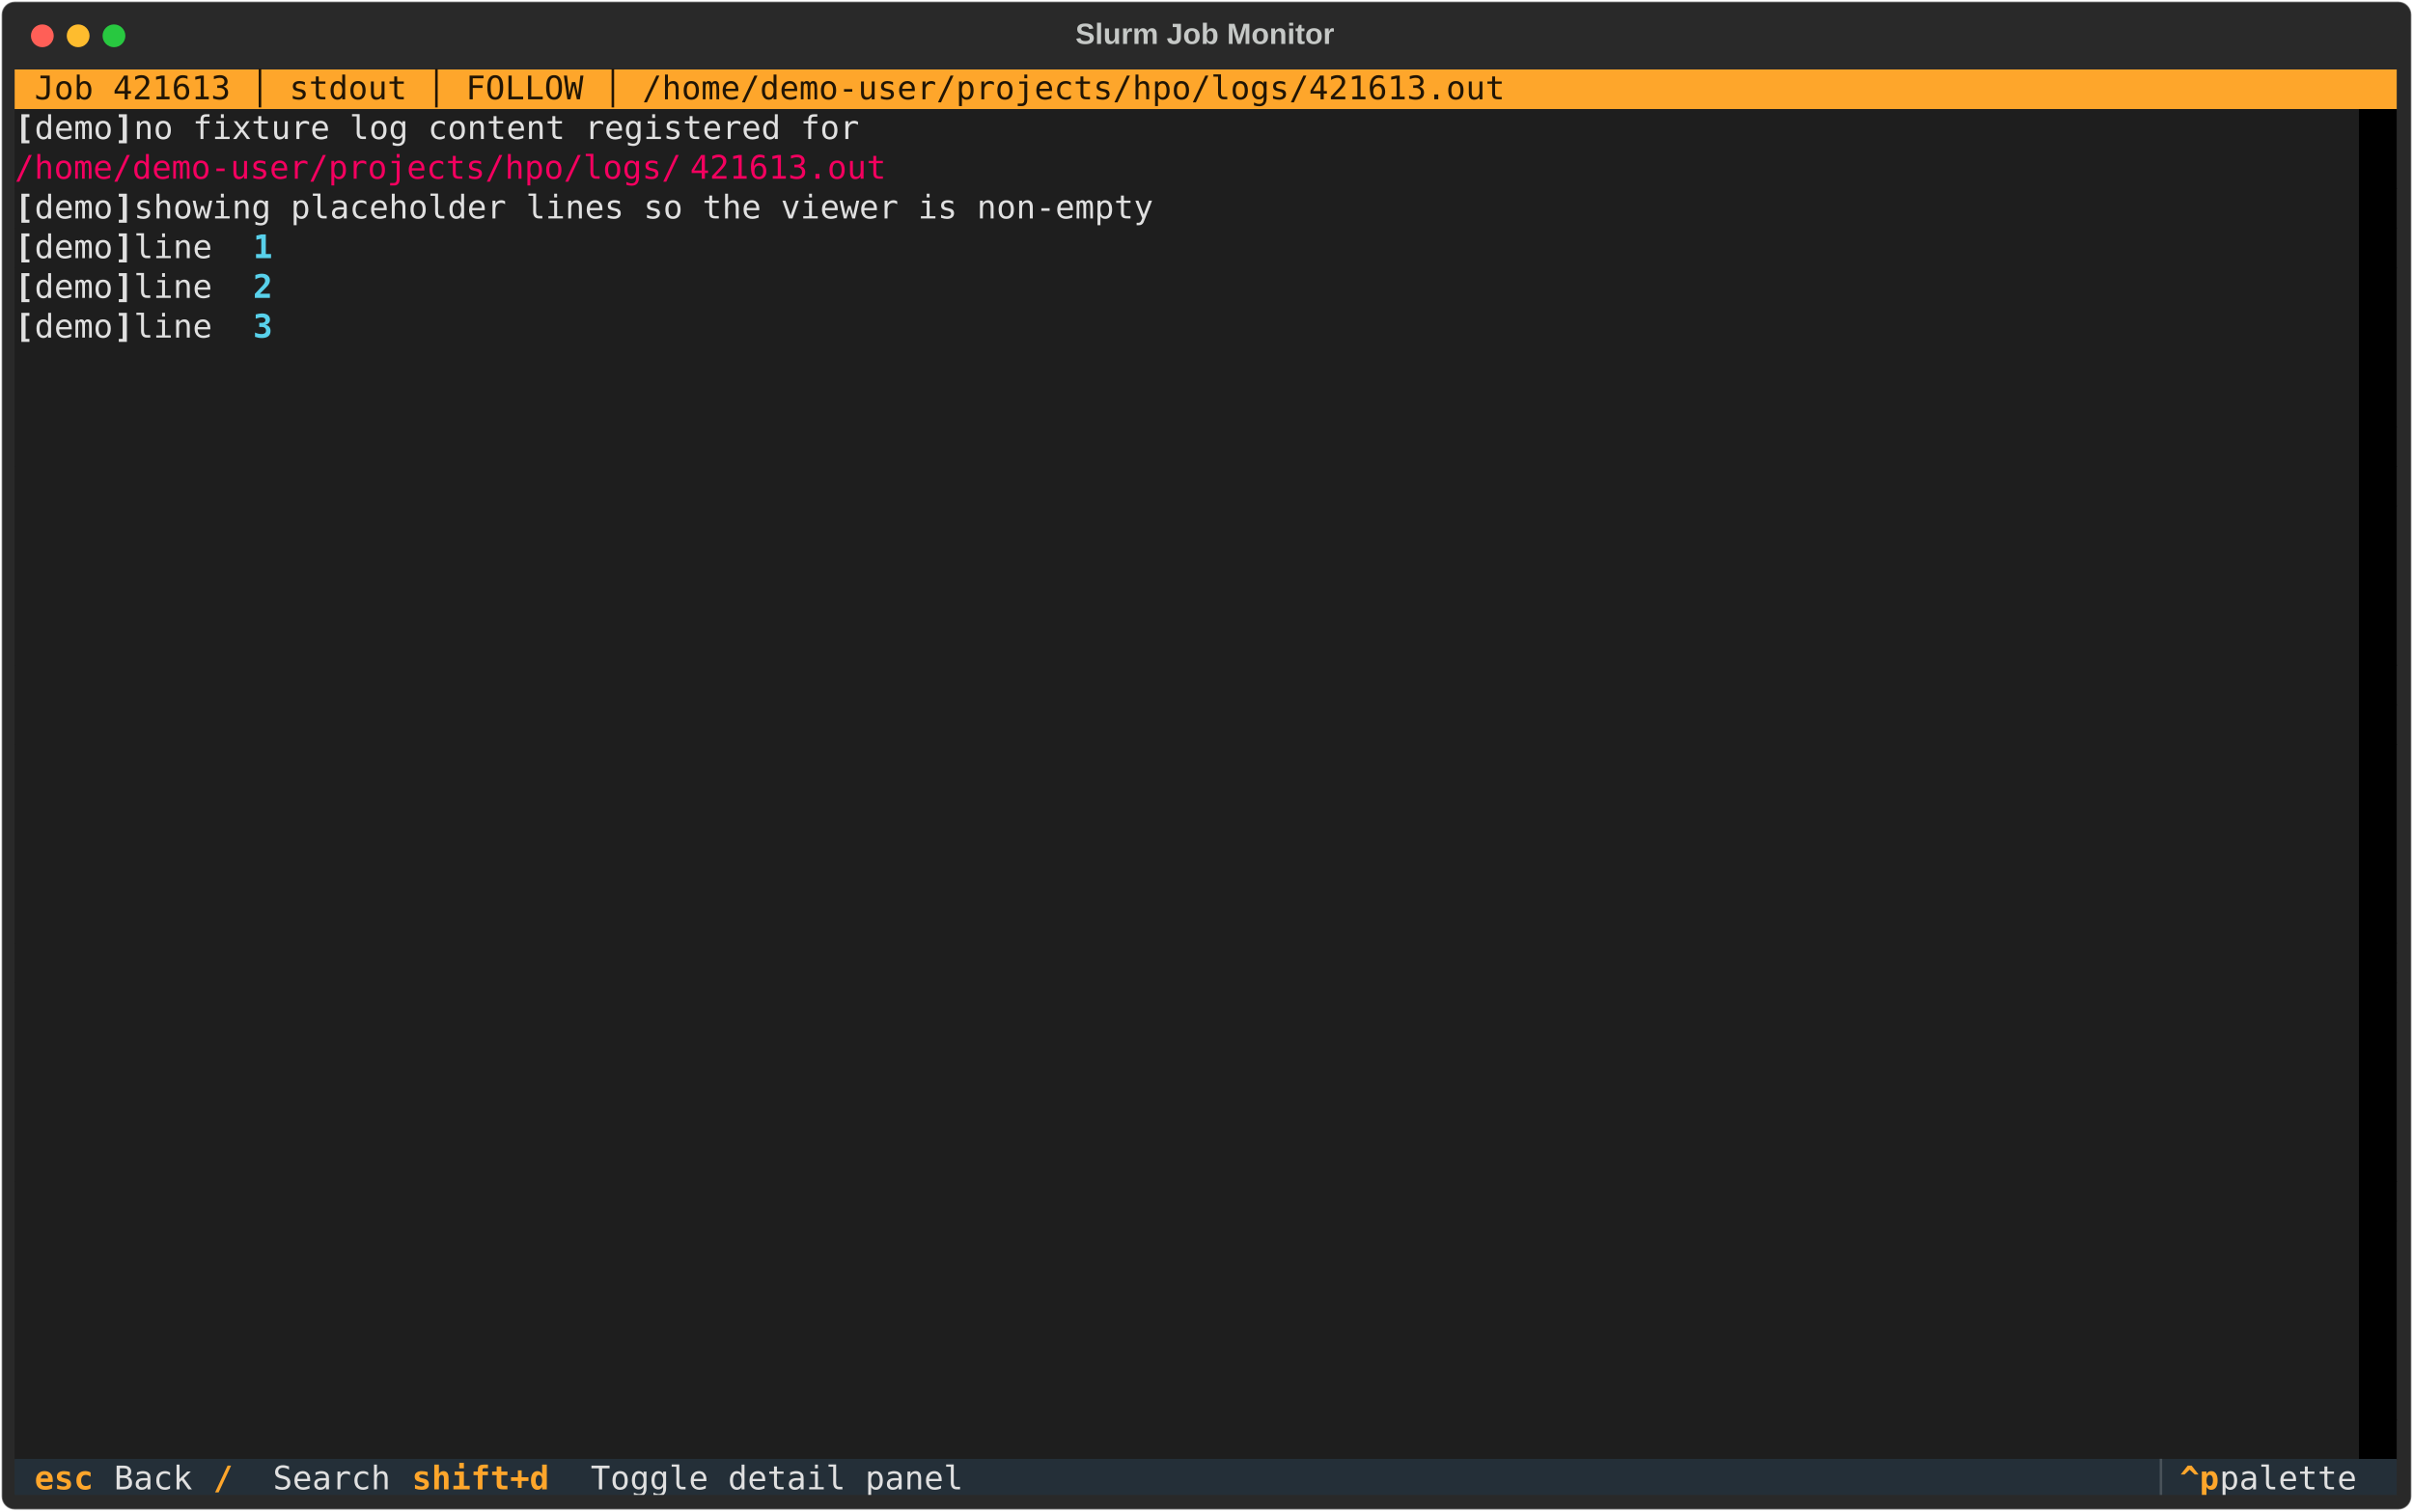
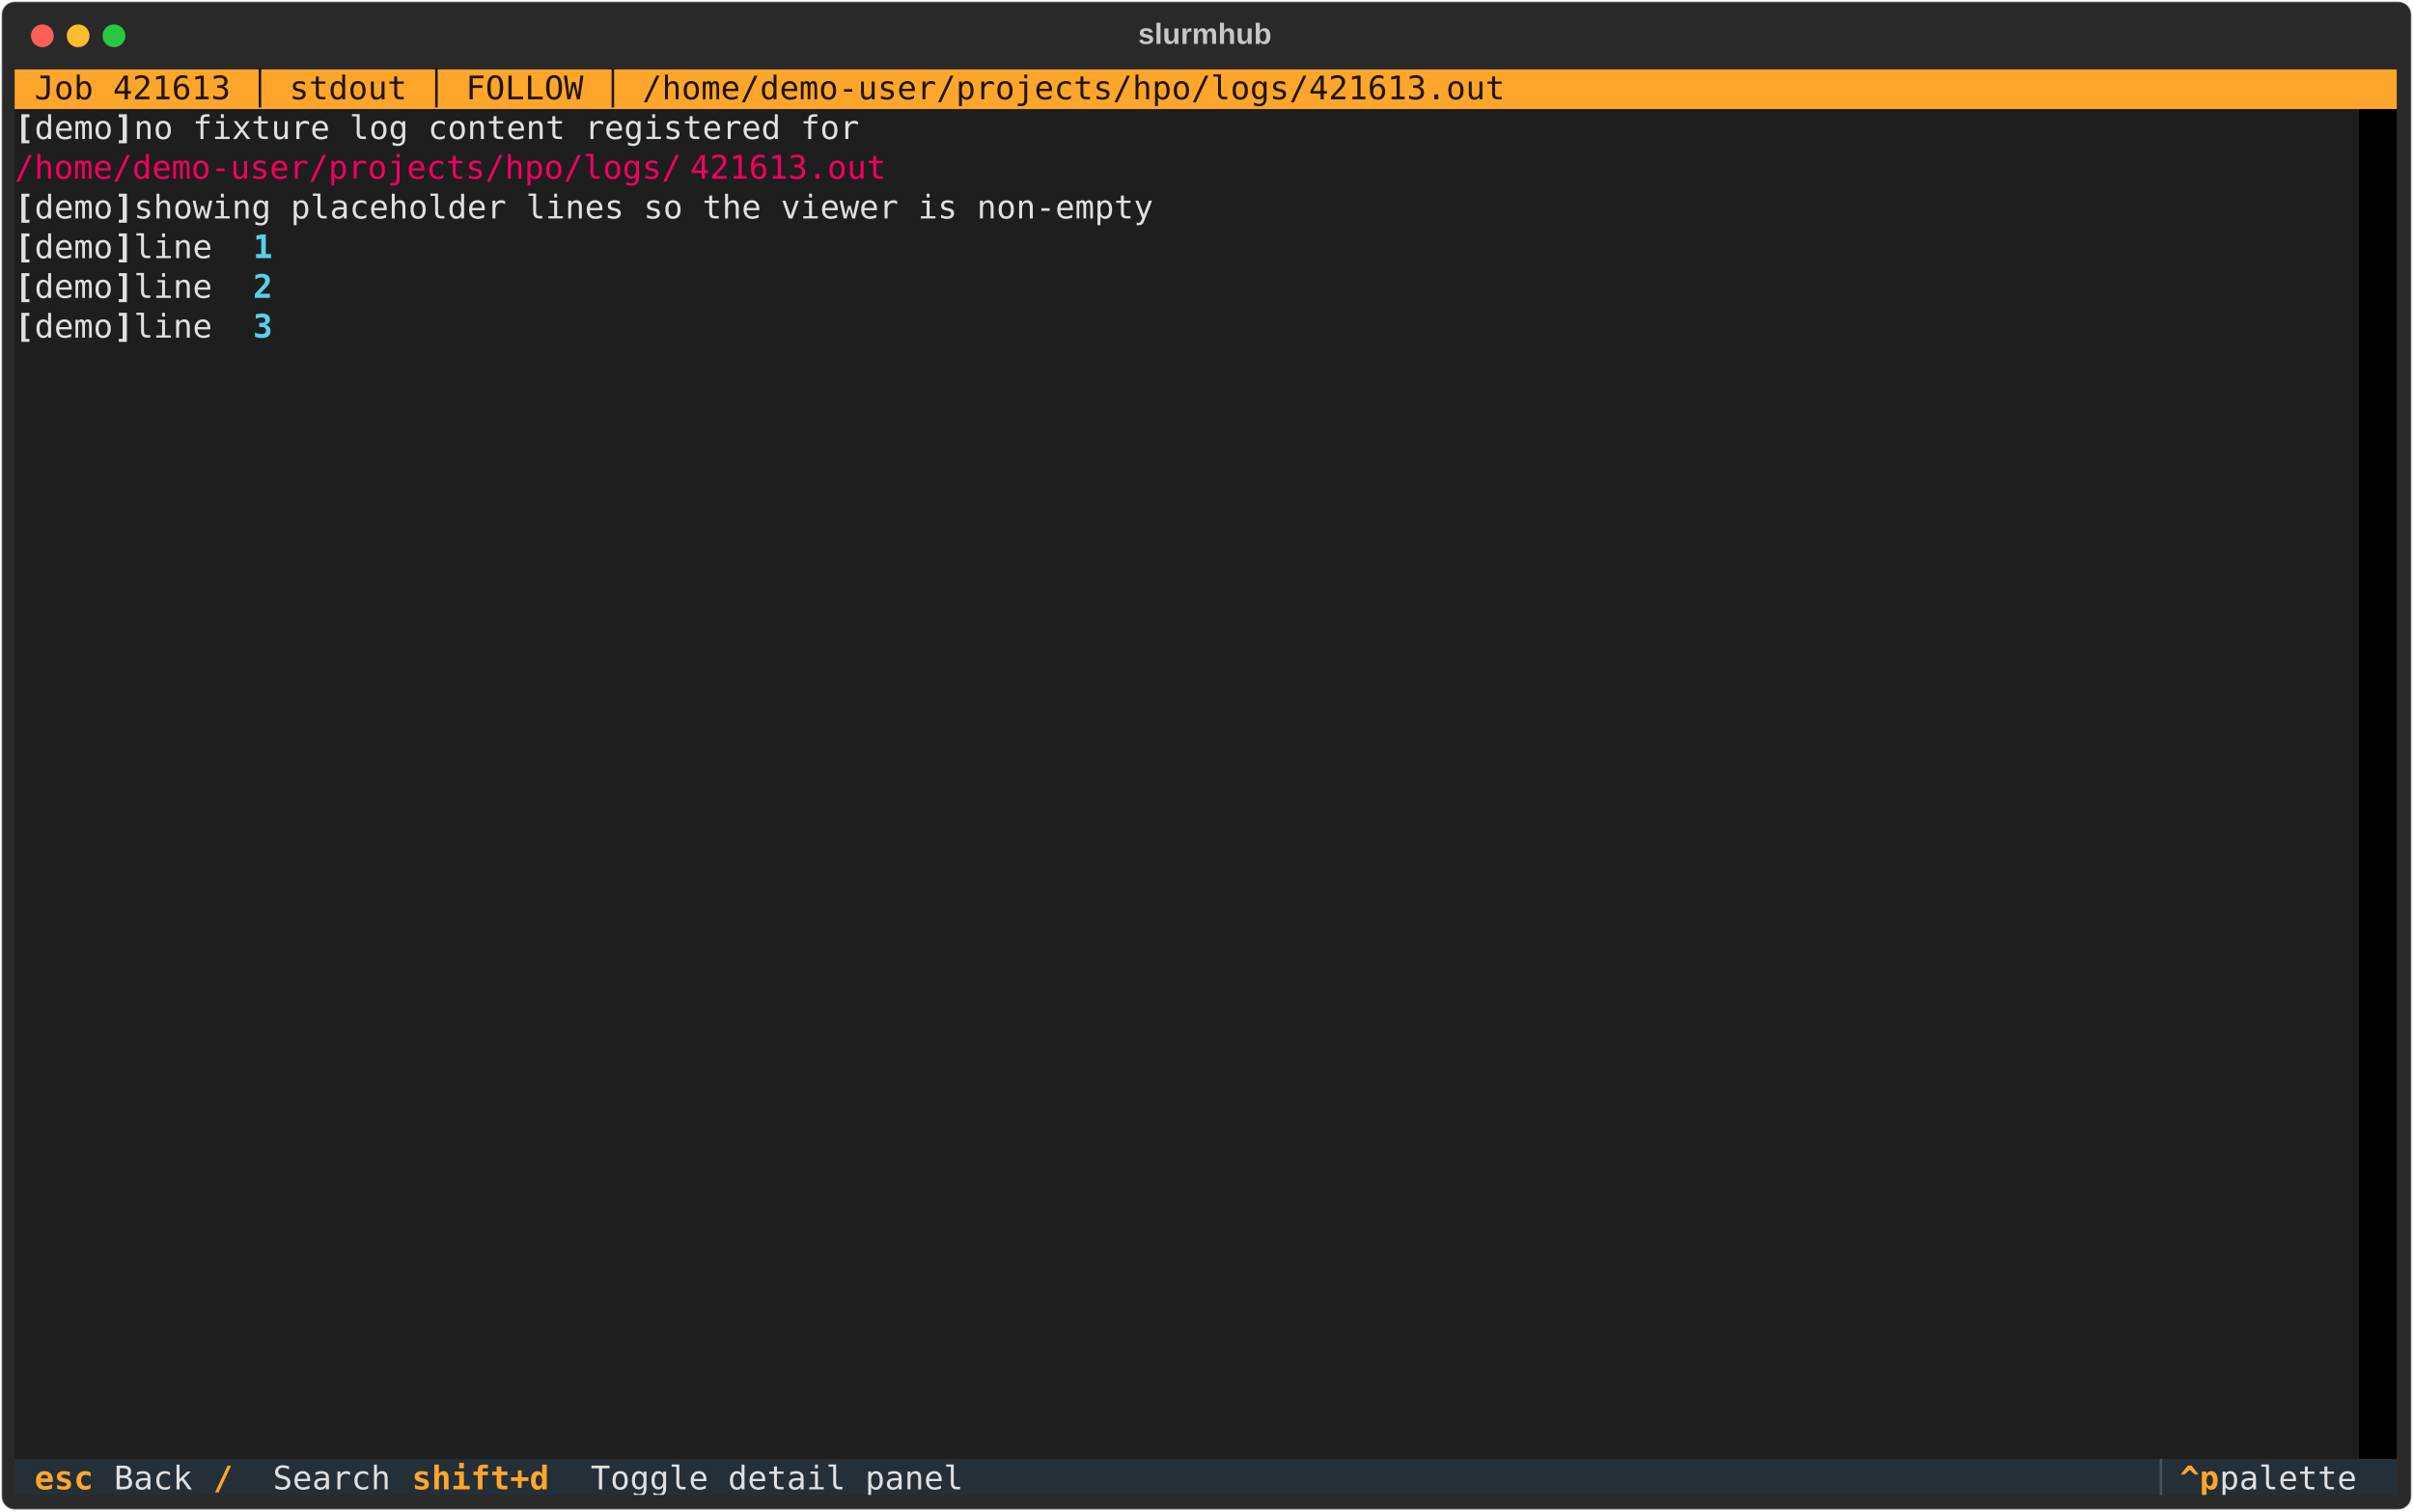
<svg xmlns="http://www.w3.org/2000/svg" class="rich-terminal" viewBox="0 0 1482 928.4">
  <style>

    @font-face {
        font-family: "Fira Code";
        src: local("FiraCode-Regular"),
                url("https://cdnjs.cloudflare.com/ajax/libs/firacode/6.2.0/woff2/FiraCode-Regular.woff2") format("woff2"),
                url("https://cdnjs.cloudflare.com/ajax/libs/firacode/6.2.0/woff/FiraCode-Regular.woff") format("woff");
        font-style: normal;
        font-weight: 400;
    }
    @font-face {
        font-family: "Fira Code";
        src: local("FiraCode-Bold"),
                url("https://cdnjs.cloudflare.com/ajax/libs/firacode/6.2.0/woff2/FiraCode-Bold.woff2") format("woff2"),
                url("https://cdnjs.cloudflare.com/ajax/libs/firacode/6.2.0/woff/FiraCode-Bold.woff") format("woff");
        font-style: bold;
        font-weight: 700;
    }

-     .terminal-2733155581-matrix {
+     .terminal-3873939993-matrix {
        font-family: Fira Code, monospace;
        font-size: 20px;
        line-height: 24.4px;
        font-variant-east-asian: full-width;
    }

-     .terminal-2733155581-title {
+     .terminal-3873939993-title {
        font-size: 18px;
        font-weight: bold;
        font-family: arial;
    }

-     .terminal-2733155581-r1 { fill: #c5c8c6 }
- .terminal-2733155581-r2 { fill: #211505 }
- .terminal-2733155581-r3 { fill: #e0e0e0;font-weight: bold }
- .terminal-2733155581-r4 { fill: #e0e0e0 }
- .terminal-2733155581-r5 { fill: #f4005f }
- .terminal-2733155581-r6 { fill: #58d1eb;font-weight: bold }
- .terminal-2733155581-r7 { fill: #ffa62b;font-weight: bold }
- .terminal-2733155581-r8 { fill: #495259 }
+     .terminal-3873939993-r1 { fill: #c5c8c6 }
+ .terminal-3873939993-r2 { fill: #211505 }
+ .terminal-3873939993-r3 { fill: #e0e0e0;font-weight: bold }
+ .terminal-3873939993-r4 { fill: #e0e0e0 }
+ .terminal-3873939993-r5 { fill: #f4005f }
+ .terminal-3873939993-r6 { fill: #58d1eb;font-weight: bold }
+ .terminal-3873939993-r7 { fill: #ffa62b;font-weight: bold }
+ .terminal-3873939993-r8 { fill: #495259 }
    </style>
  <defs>
-     <clipPath id="terminal-2733155581-clip-terminal">
+     <clipPath id="terminal-3873939993-clip-terminal">
      <rect x="0" y="0" width="1463.0" height="877.4" />
    </clipPath>
-     <clipPath id="terminal-2733155581-line-0">
+     <clipPath id="terminal-3873939993-line-0">
      <rect x="0" y="1.5" width="1464" height="24.65" />
    </clipPath>
-     <clipPath id="terminal-2733155581-line-1">
+     <clipPath id="terminal-3873939993-line-1">
      <rect x="0" y="25.9" width="1464" height="24.65" />
    </clipPath>
-     <clipPath id="terminal-2733155581-line-2">
+     <clipPath id="terminal-3873939993-line-2">
      <rect x="0" y="50.3" width="1464" height="24.65" />
    </clipPath>
-     <clipPath id="terminal-2733155581-line-3">
+     <clipPath id="terminal-3873939993-line-3">
      <rect x="0" y="74.7" width="1464" height="24.65" />
    </clipPath>
-     <clipPath id="terminal-2733155581-line-4">
+     <clipPath id="terminal-3873939993-line-4">
      <rect x="0" y="99.1" width="1464" height="24.65" />
    </clipPath>
-     <clipPath id="terminal-2733155581-line-5">
+     <clipPath id="terminal-3873939993-line-5">
      <rect x="0" y="123.5" width="1464" height="24.65" />
    </clipPath>
-     <clipPath id="terminal-2733155581-line-6">
+     <clipPath id="terminal-3873939993-line-6">
      <rect x="0" y="147.9" width="1464" height="24.65" />
    </clipPath>
-     <clipPath id="terminal-2733155581-line-7">
+     <clipPath id="terminal-3873939993-line-7">
      <rect x="0" y="172.3" width="1464" height="24.65" />
    </clipPath>
-     <clipPath id="terminal-2733155581-line-8">
+     <clipPath id="terminal-3873939993-line-8">
      <rect x="0" y="196.7" width="1464" height="24.65" />
    </clipPath>
-     <clipPath id="terminal-2733155581-line-9">
+     <clipPath id="terminal-3873939993-line-9">
      <rect x="0" y="221.1" width="1464" height="24.65" />
    </clipPath>
-     <clipPath id="terminal-2733155581-line-10">
+     <clipPath id="terminal-3873939993-line-10">
      <rect x="0" y="245.5" width="1464" height="24.65" />
    </clipPath>
-     <clipPath id="terminal-2733155581-line-11">
+     <clipPath id="terminal-3873939993-line-11">
      <rect x="0" y="269.9" width="1464" height="24.65" />
    </clipPath>
-     <clipPath id="terminal-2733155581-line-12">
+     <clipPath id="terminal-3873939993-line-12">
      <rect x="0" y="294.3" width="1464" height="24.65" />
    </clipPath>
-     <clipPath id="terminal-2733155581-line-13">
+     <clipPath id="terminal-3873939993-line-13">
      <rect x="0" y="318.7" width="1464" height="24.65" />
    </clipPath>
-     <clipPath id="terminal-2733155581-line-14">
+     <clipPath id="terminal-3873939993-line-14">
      <rect x="0" y="343.1" width="1464" height="24.65" />
    </clipPath>
-     <clipPath id="terminal-2733155581-line-15">
+     <clipPath id="terminal-3873939993-line-15">
      <rect x="0" y="367.5" width="1464" height="24.65" />
    </clipPath>
-     <clipPath id="terminal-2733155581-line-16">
+     <clipPath id="terminal-3873939993-line-16">
      <rect x="0" y="391.9" width="1464" height="24.65" />
    </clipPath>
-     <clipPath id="terminal-2733155581-line-17">
+     <clipPath id="terminal-3873939993-line-17">
      <rect x="0" y="416.3" width="1464" height="24.65" />
    </clipPath>
-     <clipPath id="terminal-2733155581-line-18">
+     <clipPath id="terminal-3873939993-line-18">
      <rect x="0" y="440.7" width="1464" height="24.65" />
    </clipPath>
-     <clipPath id="terminal-2733155581-line-19">
+     <clipPath id="terminal-3873939993-line-19">
      <rect x="0" y="465.1" width="1464" height="24.65" />
    </clipPath>
-     <clipPath id="terminal-2733155581-line-20">
+     <clipPath id="terminal-3873939993-line-20">
      <rect x="0" y="489.5" width="1464" height="24.65" />
    </clipPath>
-     <clipPath id="terminal-2733155581-line-21">
+     <clipPath id="terminal-3873939993-line-21">
      <rect x="0" y="513.9" width="1464" height="24.65" />
    </clipPath>
-     <clipPath id="terminal-2733155581-line-22">
+     <clipPath id="terminal-3873939993-line-22">
      <rect x="0" y="538.3" width="1464" height="24.65" />
    </clipPath>
-     <clipPath id="terminal-2733155581-line-23">
+     <clipPath id="terminal-3873939993-line-23">
      <rect x="0" y="562.7" width="1464" height="24.65" />
    </clipPath>
-     <clipPath id="terminal-2733155581-line-24">
+     <clipPath id="terminal-3873939993-line-24">
      <rect x="0" y="587.1" width="1464" height="24.65" />
    </clipPath>
-     <clipPath id="terminal-2733155581-line-25">
+     <clipPath id="terminal-3873939993-line-25">
      <rect x="0" y="611.5" width="1464" height="24.65" />
    </clipPath>
-     <clipPath id="terminal-2733155581-line-26">
+     <clipPath id="terminal-3873939993-line-26">
      <rect x="0" y="635.9" width="1464" height="24.65" />
    </clipPath>
-     <clipPath id="terminal-2733155581-line-27">
+     <clipPath id="terminal-3873939993-line-27">
      <rect x="0" y="660.3" width="1464" height="24.65" />
    </clipPath>
-     <clipPath id="terminal-2733155581-line-28">
+     <clipPath id="terminal-3873939993-line-28">
      <rect x="0" y="684.7" width="1464" height="24.65" />
    </clipPath>
-     <clipPath id="terminal-2733155581-line-29">
+     <clipPath id="terminal-3873939993-line-29">
      <rect x="0" y="709.1" width="1464" height="24.65" />
    </clipPath>
-     <clipPath id="terminal-2733155581-line-30">
+     <clipPath id="terminal-3873939993-line-30">
      <rect x="0" y="733.5" width="1464" height="24.65" />
    </clipPath>
-     <clipPath id="terminal-2733155581-line-31">
+     <clipPath id="terminal-3873939993-line-31">
      <rect x="0" y="757.9" width="1464" height="24.65" />
    </clipPath>
-     <clipPath id="terminal-2733155581-line-32">
+     <clipPath id="terminal-3873939993-line-32">
      <rect x="0" y="782.3" width="1464" height="24.65" />
    </clipPath>
-     <clipPath id="terminal-2733155581-line-33">
+     <clipPath id="terminal-3873939993-line-33">
      <rect x="0" y="806.7" width="1464" height="24.65" />
    </clipPath>
-     <clipPath id="terminal-2733155581-line-34">
+     <clipPath id="terminal-3873939993-line-34">
      <rect x="0" y="831.1" width="1464" height="24.65" />
    </clipPath>
  </defs>
  <rect fill="#292929" stroke="rgba(255,255,255,0.35)" stroke-width="1" x="1" y="1" width="1480" height="926.4" rx="8" />
-   <text class="terminal-2733155581-title" fill="#c5c8c6" text-anchor="middle" x="740" y="27">Slurm Job Monitor</text>
+   <text class="terminal-3873939993-title" fill="#c5c8c6" text-anchor="middle" x="740" y="27">slurmhub</text>
  <g transform="translate(26,22)">
    <circle cx="0" cy="0" r="7" fill="#ff5f57" />
    <circle cx="22" cy="0" r="7" fill="#febc2e" />
    <circle cx="44" cy="0" r="7" fill="#28c840" />
  </g>
-   <g transform="translate(9, 41)" clip-path="url(#terminal-2733155581-clip-terminal)">
+   <g transform="translate(9, 41)" clip-path="url(#terminal-3873939993-clip-terminal)">
    <rect fill="#fea62b" x="0" y="1.5" width="12.2" height="24.65" shape-rendering="crispEdges" />
    <rect fill="#fea62b" x="12.2" y="1.5" width="927.2" height="24.65" shape-rendering="crispEdges" />
    <rect fill="#fea62b" x="939.4" y="1.5" width="512.4" height="24.65" shape-rendering="crispEdges" />
    <rect fill="#fea62b" x="1451.8" y="1.5" width="12.2" height="24.65" shape-rendering="crispEdges" />
    <rect fill="#1e1e1e" x="0" y="25.9" width="12.2" height="24.65" shape-rendering="crispEdges" />
    <rect fill="#1e1e1e" x="12.2" y="25.9" width="48.8" height="24.65" shape-rendering="crispEdges" />
    <rect fill="#1e1e1e" x="61" y="25.9" width="12.2" height="24.65" shape-rendering="crispEdges" />
    <rect fill="#1e1e1e" x="73.2" y="25.9" width="475.8" height="24.65" shape-rendering="crispEdges" />
    <rect fill="#1e1e1e" x="549" y="25.9" width="890.6" height="24.65" shape-rendering="crispEdges" />
    <rect fill="#000000" x="1439.6" y="25.9" width="24.4" height="24.65" shape-rendering="crispEdges" />
    <rect fill="#1e1e1e" x="0" y="50.3" width="414.8" height="24.65" shape-rendering="crispEdges" />
    <rect fill="#1e1e1e" x="414.8" y="50.3" width="122" height="24.65" shape-rendering="crispEdges" />
    <rect fill="#1e1e1e" x="536.8" y="50.3" width="902.8" height="24.65" shape-rendering="crispEdges" />
    <rect fill="#000000" x="1439.6" y="50.3" width="24.4" height="24.65" shape-rendering="crispEdges" />
    <rect fill="#1e1e1e" x="0" y="74.7" width="12.2" height="24.65" shape-rendering="crispEdges" />
    <rect fill="#1e1e1e" x="12.2" y="74.7" width="48.8" height="24.65" shape-rendering="crispEdges" />
    <rect fill="#1e1e1e" x="61" y="74.7" width="12.2" height="24.65" shape-rendering="crispEdges" />
    <rect fill="#1e1e1e" x="73.2" y="74.7" width="646.6" height="24.65" shape-rendering="crispEdges" />
    <rect fill="#1e1e1e" x="719.8" y="74.7" width="719.8" height="24.65" shape-rendering="crispEdges" />
    <rect fill="#000000" x="1439.6" y="74.7" width="24.4" height="24.65" shape-rendering="crispEdges" />
    <rect fill="#1e1e1e" x="0" y="99.1" width="12.2" height="24.65" shape-rendering="crispEdges" />
    <rect fill="#1e1e1e" x="12.2" y="99.1" width="48.8" height="24.65" shape-rendering="crispEdges" />
    <rect fill="#1e1e1e" x="61" y="99.1" width="12.2" height="24.65" shape-rendering="crispEdges" />
    <rect fill="#1e1e1e" x="73.2" y="99.1" width="73.2" height="24.65" shape-rendering="crispEdges" />
    <rect fill="#1e1e1e" x="146.4" y="99.1" width="12.2" height="24.65" shape-rendering="crispEdges" />
    <rect fill="#1e1e1e" x="158.6" y="99.1" width="1281" height="24.65" shape-rendering="crispEdges" />
    <rect fill="#000000" x="1439.6" y="99.1" width="24.4" height="24.65" shape-rendering="crispEdges" />
    <rect fill="#1e1e1e" x="0" y="123.5" width="12.2" height="24.65" shape-rendering="crispEdges" />
    <rect fill="#1e1e1e" x="12.2" y="123.5" width="48.8" height="24.65" shape-rendering="crispEdges" />
    <rect fill="#1e1e1e" x="61" y="123.5" width="12.2" height="24.65" shape-rendering="crispEdges" />
    <rect fill="#1e1e1e" x="73.2" y="123.5" width="73.2" height="24.65" shape-rendering="crispEdges" />
    <rect fill="#1e1e1e" x="146.4" y="123.5" width="12.2" height="24.65" shape-rendering="crispEdges" />
    <rect fill="#1e1e1e" x="158.6" y="123.5" width="1281" height="24.65" shape-rendering="crispEdges" />
    <rect fill="#000000" x="1439.6" y="123.5" width="24.4" height="24.65" shape-rendering="crispEdges" />
    <rect fill="#1e1e1e" x="0" y="147.9" width="12.2" height="24.65" shape-rendering="crispEdges" />
    <rect fill="#1e1e1e" x="12.2" y="147.9" width="48.8" height="24.65" shape-rendering="crispEdges" />
    <rect fill="#1e1e1e" x="61" y="147.9" width="12.2" height="24.65" shape-rendering="crispEdges" />
    <rect fill="#1e1e1e" x="73.2" y="147.9" width="73.2" height="24.65" shape-rendering="crispEdges" />
    <rect fill="#1e1e1e" x="146.4" y="147.9" width="12.2" height="24.65" shape-rendering="crispEdges" />
    <rect fill="#1e1e1e" x="158.6" y="147.9" width="1281" height="24.65" shape-rendering="crispEdges" />
    <rect fill="#000000" x="1439.6" y="147.9" width="24.4" height="24.65" shape-rendering="crispEdges" />
    <rect fill="#1e1e1e" x="0" y="172.3" width="1439.6" height="24.65" shape-rendering="crispEdges" />
    <rect fill="#000000" x="1439.6" y="172.3" width="24.4" height="24.65" shape-rendering="crispEdges" />
    <rect fill="#1e1e1e" x="0" y="196.7" width="1439.6" height="24.65" shape-rendering="crispEdges" />
    <rect fill="#000000" x="1439.6" y="196.7" width="24.4" height="24.65" shape-rendering="crispEdges" />
    <rect fill="#1e1e1e" x="0" y="221.1" width="1439.6" height="24.65" shape-rendering="crispEdges" />
    <rect fill="#000000" x="1439.6" y="221.1" width="24.4" height="24.65" shape-rendering="crispEdges" />
    <rect fill="#1e1e1e" x="0" y="245.5" width="1439.6" height="24.65" shape-rendering="crispEdges" />
    <rect fill="#000000" x="1439.6" y="245.5" width="24.4" height="24.65" shape-rendering="crispEdges" />
    <rect fill="#1e1e1e" x="0" y="269.9" width="1439.6" height="24.65" shape-rendering="crispEdges" />
    <rect fill="#000000" x="1439.6" y="269.9" width="24.4" height="24.65" shape-rendering="crispEdges" />
    <rect fill="#1e1e1e" x="0" y="294.3" width="1439.6" height="24.65" shape-rendering="crispEdges" />
    <rect fill="#000000" x="1439.6" y="294.3" width="24.4" height="24.65" shape-rendering="crispEdges" />
    <rect fill="#1e1e1e" x="0" y="318.7" width="1439.6" height="24.65" shape-rendering="crispEdges" />
    <rect fill="#000000" x="1439.6" y="318.7" width="24.4" height="24.65" shape-rendering="crispEdges" />
    <rect fill="#1e1e1e" x="0" y="343.1" width="1439.6" height="24.65" shape-rendering="crispEdges" />
    <rect fill="#000000" x="1439.6" y="343.1" width="24.4" height="24.65" shape-rendering="crispEdges" />
    <rect fill="#1e1e1e" x="0" y="367.5" width="1439.6" height="24.65" shape-rendering="crispEdges" />
    <rect fill="#000000" x="1439.6" y="367.5" width="24.4" height="24.65" shape-rendering="crispEdges" />
    <rect fill="#1e1e1e" x="0" y="391.9" width="1439.6" height="24.65" shape-rendering="crispEdges" />
    <rect fill="#000000" x="1439.6" y="391.9" width="24.4" height="24.65" shape-rendering="crispEdges" />
    <rect fill="#1e1e1e" x="0" y="416.3" width="1439.6" height="24.65" shape-rendering="crispEdges" />
    <rect fill="#000000" x="1439.6" y="416.3" width="24.4" height="24.65" shape-rendering="crispEdges" />
    <rect fill="#1e1e1e" x="0" y="440.7" width="1439.6" height="24.65" shape-rendering="crispEdges" />
    <rect fill="#000000" x="1439.6" y="440.7" width="24.4" height="24.65" shape-rendering="crispEdges" />
    <rect fill="#1e1e1e" x="0" y="465.1" width="1439.6" height="24.65" shape-rendering="crispEdges" />
    <rect fill="#000000" x="1439.6" y="465.1" width="24.4" height="24.65" shape-rendering="crispEdges" />
    <rect fill="#1e1e1e" x="0" y="489.5" width="1439.6" height="24.65" shape-rendering="crispEdges" />
    <rect fill="#000000" x="1439.6" y="489.5" width="24.4" height="24.65" shape-rendering="crispEdges" />
    <rect fill="#1e1e1e" x="0" y="513.9" width="1439.6" height="24.65" shape-rendering="crispEdges" />
    <rect fill="#000000" x="1439.6" y="513.9" width="24.4" height="24.65" shape-rendering="crispEdges" />
    <rect fill="#1e1e1e" x="0" y="538.3" width="1439.6" height="24.65" shape-rendering="crispEdges" />
    <rect fill="#000000" x="1439.6" y="538.3" width="24.4" height="24.65" shape-rendering="crispEdges" />
    <rect fill="#1e1e1e" x="0" y="562.7" width="1439.6" height="24.65" shape-rendering="crispEdges" />
    <rect fill="#000000" x="1439.6" y="562.7" width="24.4" height="24.65" shape-rendering="crispEdges" />
    <rect fill="#1e1e1e" x="0" y="587.1" width="1439.6" height="24.65" shape-rendering="crispEdges" />
    <rect fill="#000000" x="1439.6" y="587.1" width="24.4" height="24.65" shape-rendering="crispEdges" />
    <rect fill="#1e1e1e" x="0" y="611.5" width="1439.6" height="24.65" shape-rendering="crispEdges" />
    <rect fill="#000000" x="1439.6" y="611.5" width="24.4" height="24.65" shape-rendering="crispEdges" />
    <rect fill="#1e1e1e" x="0" y="635.9" width="1439.6" height="24.65" shape-rendering="crispEdges" />
    <rect fill="#000000" x="1439.6" y="635.9" width="24.4" height="24.65" shape-rendering="crispEdges" />
    <rect fill="#1e1e1e" x="0" y="660.3" width="1439.6" height="24.65" shape-rendering="crispEdges" />
    <rect fill="#000000" x="1439.6" y="660.3" width="24.4" height="24.65" shape-rendering="crispEdges" />
    <rect fill="#1e1e1e" x="0" y="684.7" width="1439.6" height="24.65" shape-rendering="crispEdges" />
    <rect fill="#000000" x="1439.6" y="684.7" width="24.4" height="24.65" shape-rendering="crispEdges" />
    <rect fill="#1e1e1e" x="0" y="709.1" width="1439.6" height="24.65" shape-rendering="crispEdges" />
    <rect fill="#000000" x="1439.6" y="709.1" width="24.4" height="24.65" shape-rendering="crispEdges" />
    <rect fill="#1e1e1e" x="0" y="733.5" width="1439.6" height="24.65" shape-rendering="crispEdges" />
    <rect fill="#000000" x="1439.6" y="733.5" width="24.4" height="24.65" shape-rendering="crispEdges" />
    <rect fill="#1e1e1e" x="0" y="757.9" width="1439.6" height="24.65" shape-rendering="crispEdges" />
    <rect fill="#000000" x="1439.6" y="757.9" width="24.4" height="24.65" shape-rendering="crispEdges" />
    <rect fill="#1e1e1e" x="0" y="782.3" width="1439.6" height="24.65" shape-rendering="crispEdges" />
    <rect fill="#000000" x="1439.6" y="782.3" width="24.4" height="24.65" shape-rendering="crispEdges" />
    <rect fill="#1e1e1e" x="0" y="806.7" width="1439.6" height="24.65" shape-rendering="crispEdges" />
    <rect fill="#000000" x="1439.6" y="806.7" width="24.4" height="24.65" shape-rendering="crispEdges" />
    <rect fill="#1e1e1e" x="0" y="831.1" width="1439.6" height="24.65" shape-rendering="crispEdges" />
    <rect fill="#000000" x="1439.6" y="831.1" width="24.4" height="24.65" shape-rendering="crispEdges" />
    <rect fill="#242f38" x="0" y="855.5" width="12.2" height="24.65" shape-rendering="crispEdges" />
    <rect fill="#242f38" x="12.2" y="855.5" width="48.8" height="24.65" shape-rendering="crispEdges" />
    <rect fill="#242f38" x="61" y="855.5" width="61" height="24.65" shape-rendering="crispEdges" />
    <rect fill="#242f38" x="122" y="855.5" width="36.6" height="24.65" shape-rendering="crispEdges" />
    <rect fill="#242f38" x="158.6" y="855.5" width="85.4" height="24.65" shape-rendering="crispEdges" />
    <rect fill="#242f38" x="244" y="855.5" width="109.8" height="24.65" shape-rendering="crispEdges" />
    <rect fill="#242f38" x="353.8" y="855.5" width="244" height="24.65" shape-rendering="crispEdges" />
    <rect fill="#242f38" x="597.8" y="855.5" width="719.8" height="24.65" shape-rendering="crispEdges" />
    <rect fill="#242f38" x="1317.6" y="855.5" width="12.2" height="24.65" shape-rendering="crispEdges" />
    <rect fill="#242f38" x="1329.8" y="855.5" width="24.4" height="24.65" shape-rendering="crispEdges" />
    <rect fill="#242f38" x="1354.2" y="855.5" width="97.6" height="24.65" shape-rendering="crispEdges" />
    <rect fill="#242f38" x="1451.8" y="855.5" width="12.2" height="24.65" shape-rendering="crispEdges" />
-     <g class="terminal-2733155581-matrix">
-       <text class="terminal-2733155581-r2" x="12.2" y="20" textLength="927.2" clip-path="url(#terminal-2733155581-line-0)"> Job 421613 │ stdout │ FOLLOW │ /home/demo-user/projects/hpo/logs/421613.out</text>
-       <text class="terminal-2733155581-r1" x="1464" y="20" textLength="12.2" clip-path="url(#terminal-2733155581-line-0)">
- </text>
-       <text class="terminal-2733155581-r3" x="0" y="44.4" textLength="12.2" clip-path="url(#terminal-2733155581-line-1)">[</text>
-       <text class="terminal-2733155581-r4" x="12.2" y="44.4" textLength="48.8" clip-path="url(#terminal-2733155581-line-1)">demo</text>
-       <text class="terminal-2733155581-r3" x="61" y="44.4" textLength="12.2" clip-path="url(#terminal-2733155581-line-1)">]</text>
-       <text class="terminal-2733155581-r4" x="73.2" y="44.4" textLength="475.8" clip-path="url(#terminal-2733155581-line-1)"> no fixture log content registered for </text>
-       <text class="terminal-2733155581-r1" x="1464" y="44.4" textLength="12.2" clip-path="url(#terminal-2733155581-line-1)">
- </text>
-       <text class="terminal-2733155581-r5" x="0" y="68.8" textLength="414.8" clip-path="url(#terminal-2733155581-line-2)">/home/demo-user/projects/hpo/logs/</text>
-       <text class="terminal-2733155581-r5" x="414.8" y="68.8" textLength="122" clip-path="url(#terminal-2733155581-line-2)">421613.out</text>
-       <text class="terminal-2733155581-r1" x="1464" y="68.8" textLength="12.2" clip-path="url(#terminal-2733155581-line-2)">
- </text>
-       <text class="terminal-2733155581-r3" x="0" y="93.2" textLength="12.2" clip-path="url(#terminal-2733155581-line-3)">[</text>
-       <text class="terminal-2733155581-r4" x="12.2" y="93.2" textLength="48.8" clip-path="url(#terminal-2733155581-line-3)">demo</text>
-       <text class="terminal-2733155581-r3" x="61" y="93.2" textLength="12.2" clip-path="url(#terminal-2733155581-line-3)">]</text>
-       <text class="terminal-2733155581-r4" x="73.2" y="93.2" textLength="646.6" clip-path="url(#terminal-2733155581-line-3)"> showing placeholder lines so the viewer is non-empty</text>
-       <text class="terminal-2733155581-r1" x="1464" y="93.2" textLength="12.2" clip-path="url(#terminal-2733155581-line-3)">
- </text>
-       <text class="terminal-2733155581-r3" x="0" y="117.6" textLength="12.2" clip-path="url(#terminal-2733155581-line-4)">[</text>
-       <text class="terminal-2733155581-r4" x="12.2" y="117.6" textLength="48.8" clip-path="url(#terminal-2733155581-line-4)">demo</text>
-       <text class="terminal-2733155581-r3" x="61" y="117.6" textLength="12.2" clip-path="url(#terminal-2733155581-line-4)">]</text>
-       <text class="terminal-2733155581-r4" x="73.2" y="117.6" textLength="73.2" clip-path="url(#terminal-2733155581-line-4)"> line </text>
-       <text class="terminal-2733155581-r6" x="146.4" y="117.6" textLength="12.2" clip-path="url(#terminal-2733155581-line-4)">1</text>
-       <text class="terminal-2733155581-r1" x="1464" y="117.6" textLength="12.2" clip-path="url(#terminal-2733155581-line-4)">
- </text>
-       <text class="terminal-2733155581-r3" x="0" y="142" textLength="12.2" clip-path="url(#terminal-2733155581-line-5)">[</text>
-       <text class="terminal-2733155581-r4" x="12.2" y="142" textLength="48.8" clip-path="url(#terminal-2733155581-line-5)">demo</text>
-       <text class="terminal-2733155581-r3" x="61" y="142" textLength="12.2" clip-path="url(#terminal-2733155581-line-5)">]</text>
-       <text class="terminal-2733155581-r4" x="73.2" y="142" textLength="73.2" clip-path="url(#terminal-2733155581-line-5)"> line </text>
-       <text class="terminal-2733155581-r6" x="146.4" y="142" textLength="12.2" clip-path="url(#terminal-2733155581-line-5)">2</text>
-       <text class="terminal-2733155581-r1" x="1464" y="142" textLength="12.2" clip-path="url(#terminal-2733155581-line-5)">
- </text>
-       <text class="terminal-2733155581-r3" x="0" y="166.4" textLength="12.2" clip-path="url(#terminal-2733155581-line-6)">[</text>
-       <text class="terminal-2733155581-r4" x="12.2" y="166.4" textLength="48.8" clip-path="url(#terminal-2733155581-line-6)">demo</text>
-       <text class="terminal-2733155581-r3" x="61" y="166.4" textLength="12.2" clip-path="url(#terminal-2733155581-line-6)">]</text>
-       <text class="terminal-2733155581-r4" x="73.2" y="166.4" textLength="73.2" clip-path="url(#terminal-2733155581-line-6)"> line </text>
-       <text class="terminal-2733155581-r6" x="146.4" y="166.4" textLength="12.2" clip-path="url(#terminal-2733155581-line-6)">3</text>
-       <text class="terminal-2733155581-r1" x="1464" y="166.4" textLength="12.2" clip-path="url(#terminal-2733155581-line-6)">
- </text>
-       <text class="terminal-2733155581-r1" x="1464" y="190.8" textLength="12.2" clip-path="url(#terminal-2733155581-line-7)">
- </text>
-       <text class="terminal-2733155581-r1" x="1464" y="215.2" textLength="12.2" clip-path="url(#terminal-2733155581-line-8)">
- </text>
-       <text class="terminal-2733155581-r1" x="1464" y="239.6" textLength="12.2" clip-path="url(#terminal-2733155581-line-9)">
- </text>
-       <text class="terminal-2733155581-r1" x="1464" y="264" textLength="12.2" clip-path="url(#terminal-2733155581-line-10)">
- </text>
-       <text class="terminal-2733155581-r1" x="1464" y="288.4" textLength="12.2" clip-path="url(#terminal-2733155581-line-11)">
- </text>
-       <text class="terminal-2733155581-r1" x="1464" y="312.8" textLength="12.2" clip-path="url(#terminal-2733155581-line-12)">
- </text>
-       <text class="terminal-2733155581-r1" x="1464" y="337.2" textLength="12.2" clip-path="url(#terminal-2733155581-line-13)">
- </text>
-       <text class="terminal-2733155581-r1" x="1464" y="361.6" textLength="12.2" clip-path="url(#terminal-2733155581-line-14)">
- </text>
-       <text class="terminal-2733155581-r1" x="1464" y="386" textLength="12.2" clip-path="url(#terminal-2733155581-line-15)">
- </text>
-       <text class="terminal-2733155581-r1" x="1464" y="410.4" textLength="12.2" clip-path="url(#terminal-2733155581-line-16)">
- </text>
-       <text class="terminal-2733155581-r1" x="1464" y="434.8" textLength="12.2" clip-path="url(#terminal-2733155581-line-17)">
- </text>
-       <text class="terminal-2733155581-r1" x="1464" y="459.2" textLength="12.2" clip-path="url(#terminal-2733155581-line-18)">
- </text>
-       <text class="terminal-2733155581-r1" x="1464" y="483.6" textLength="12.2" clip-path="url(#terminal-2733155581-line-19)">
- </text>
-       <text class="terminal-2733155581-r1" x="1464" y="508" textLength="12.2" clip-path="url(#terminal-2733155581-line-20)">
- </text>
-       <text class="terminal-2733155581-r1" x="1464" y="532.4" textLength="12.2" clip-path="url(#terminal-2733155581-line-21)">
- </text>
-       <text class="terminal-2733155581-r1" x="1464" y="556.8" textLength="12.2" clip-path="url(#terminal-2733155581-line-22)">
- </text>
-       <text class="terminal-2733155581-r1" x="1464" y="581.2" textLength="12.2" clip-path="url(#terminal-2733155581-line-23)">
- </text>
-       <text class="terminal-2733155581-r1" x="1464" y="605.6" textLength="12.2" clip-path="url(#terminal-2733155581-line-24)">
- </text>
-       <text class="terminal-2733155581-r1" x="1464" y="630" textLength="12.2" clip-path="url(#terminal-2733155581-line-25)">
- </text>
-       <text class="terminal-2733155581-r1" x="1464" y="654.4" textLength="12.2" clip-path="url(#terminal-2733155581-line-26)">
- </text>
-       <text class="terminal-2733155581-r1" x="1464" y="678.8" textLength="12.2" clip-path="url(#terminal-2733155581-line-27)">
- </text>
-       <text class="terminal-2733155581-r1" x="1464" y="703.2" textLength="12.2" clip-path="url(#terminal-2733155581-line-28)">
- </text>
-       <text class="terminal-2733155581-r1" x="1464" y="727.6" textLength="12.2" clip-path="url(#terminal-2733155581-line-29)">
- </text>
-       <text class="terminal-2733155581-r1" x="1464" y="752" textLength="12.2" clip-path="url(#terminal-2733155581-line-30)">
- </text>
-       <text class="terminal-2733155581-r1" x="1464" y="776.4" textLength="12.2" clip-path="url(#terminal-2733155581-line-31)">
- </text>
-       <text class="terminal-2733155581-r1" x="1464" y="800.8" textLength="12.2" clip-path="url(#terminal-2733155581-line-32)">
- </text>
-       <text class="terminal-2733155581-r1" x="1464" y="825.2" textLength="12.2" clip-path="url(#terminal-2733155581-line-33)">
- </text>
-       <text class="terminal-2733155581-r1" x="1464" y="849.6" textLength="12.2" clip-path="url(#terminal-2733155581-line-34)">
- </text>
-       <text class="terminal-2733155581-r7" x="12.2" y="874" textLength="48.8" clip-path="url(#terminal-2733155581-line-35)">esc </text>
-       <text class="terminal-2733155581-r4" x="61" y="874" textLength="61" clip-path="url(#terminal-2733155581-line-35)">Back </text>
-       <text class="terminal-2733155581-r7" x="122" y="874" textLength="36.6" clip-path="url(#terminal-2733155581-line-35)"> / </text>
-       <text class="terminal-2733155581-r4" x="158.6" y="874" textLength="85.4" clip-path="url(#terminal-2733155581-line-35)">Search </text>
-       <text class="terminal-2733155581-r7" x="244" y="874" textLength="109.8" clip-path="url(#terminal-2733155581-line-35)"> shift+d </text>
-       <text class="terminal-2733155581-r4" x="353.8" y="874" textLength="244" clip-path="url(#terminal-2733155581-line-35)">Toggle detail panel </text>
-       <text class="terminal-2733155581-r8" x="1317.6" y="874" textLength="12.2" clip-path="url(#terminal-2733155581-line-35)">▏</text>
-       <text class="terminal-2733155581-r7" x="1329.8" y="874" textLength="24.4" clip-path="url(#terminal-2733155581-line-35)">^p</text>
-       <text class="terminal-2733155581-r4" x="1354.2" y="874" textLength="97.6" clip-path="url(#terminal-2733155581-line-35)"> palette</text>
+     <g class="terminal-3873939993-matrix">
+       <text class="terminal-3873939993-r2" x="12.2" y="20" textLength="927.2" clip-path="url(#terminal-3873939993-line-0)"> Job 421613 │ stdout │ FOLLOW │ /home/demo-user/projects/hpo/logs/421613.out</text>
+       <text class="terminal-3873939993-r1" x="1464" y="20" textLength="12.2" clip-path="url(#terminal-3873939993-line-0)">
+ </text>
+       <text class="terminal-3873939993-r3" x="0" y="44.4" textLength="12.2" clip-path="url(#terminal-3873939993-line-1)">[</text>
+       <text class="terminal-3873939993-r4" x="12.2" y="44.4" textLength="48.8" clip-path="url(#terminal-3873939993-line-1)">demo</text>
+       <text class="terminal-3873939993-r3" x="61" y="44.4" textLength="12.2" clip-path="url(#terminal-3873939993-line-1)">]</text>
+       <text class="terminal-3873939993-r4" x="73.2" y="44.4" textLength="475.8" clip-path="url(#terminal-3873939993-line-1)"> no fixture log content registered for </text>
+       <text class="terminal-3873939993-r1" x="1464" y="44.4" textLength="12.2" clip-path="url(#terminal-3873939993-line-1)">
+ </text>
+       <text class="terminal-3873939993-r5" x="0" y="68.8" textLength="414.8" clip-path="url(#terminal-3873939993-line-2)">/home/demo-user/projects/hpo/logs/</text>
+       <text class="terminal-3873939993-r5" x="414.8" y="68.8" textLength="122" clip-path="url(#terminal-3873939993-line-2)">421613.out</text>
+       <text class="terminal-3873939993-r1" x="1464" y="68.8" textLength="12.2" clip-path="url(#terminal-3873939993-line-2)">
+ </text>
+       <text class="terminal-3873939993-r3" x="0" y="93.2" textLength="12.2" clip-path="url(#terminal-3873939993-line-3)">[</text>
+       <text class="terminal-3873939993-r4" x="12.2" y="93.2" textLength="48.8" clip-path="url(#terminal-3873939993-line-3)">demo</text>
+       <text class="terminal-3873939993-r3" x="61" y="93.2" textLength="12.2" clip-path="url(#terminal-3873939993-line-3)">]</text>
+       <text class="terminal-3873939993-r4" x="73.2" y="93.2" textLength="646.6" clip-path="url(#terminal-3873939993-line-3)"> showing placeholder lines so the viewer is non-empty</text>
+       <text class="terminal-3873939993-r1" x="1464" y="93.2" textLength="12.2" clip-path="url(#terminal-3873939993-line-3)">
+ </text>
+       <text class="terminal-3873939993-r3" x="0" y="117.6" textLength="12.2" clip-path="url(#terminal-3873939993-line-4)">[</text>
+       <text class="terminal-3873939993-r4" x="12.2" y="117.6" textLength="48.8" clip-path="url(#terminal-3873939993-line-4)">demo</text>
+       <text class="terminal-3873939993-r3" x="61" y="117.6" textLength="12.2" clip-path="url(#terminal-3873939993-line-4)">]</text>
+       <text class="terminal-3873939993-r4" x="73.2" y="117.6" textLength="73.2" clip-path="url(#terminal-3873939993-line-4)"> line </text>
+       <text class="terminal-3873939993-r6" x="146.4" y="117.6" textLength="12.2" clip-path="url(#terminal-3873939993-line-4)">1</text>
+       <text class="terminal-3873939993-r1" x="1464" y="117.6" textLength="12.2" clip-path="url(#terminal-3873939993-line-4)">
+ </text>
+       <text class="terminal-3873939993-r3" x="0" y="142" textLength="12.2" clip-path="url(#terminal-3873939993-line-5)">[</text>
+       <text class="terminal-3873939993-r4" x="12.2" y="142" textLength="48.8" clip-path="url(#terminal-3873939993-line-5)">demo</text>
+       <text class="terminal-3873939993-r3" x="61" y="142" textLength="12.2" clip-path="url(#terminal-3873939993-line-5)">]</text>
+       <text class="terminal-3873939993-r4" x="73.2" y="142" textLength="73.2" clip-path="url(#terminal-3873939993-line-5)"> line </text>
+       <text class="terminal-3873939993-r6" x="146.4" y="142" textLength="12.2" clip-path="url(#terminal-3873939993-line-5)">2</text>
+       <text class="terminal-3873939993-r1" x="1464" y="142" textLength="12.2" clip-path="url(#terminal-3873939993-line-5)">
+ </text>
+       <text class="terminal-3873939993-r3" x="0" y="166.4" textLength="12.2" clip-path="url(#terminal-3873939993-line-6)">[</text>
+       <text class="terminal-3873939993-r4" x="12.2" y="166.4" textLength="48.8" clip-path="url(#terminal-3873939993-line-6)">demo</text>
+       <text class="terminal-3873939993-r3" x="61" y="166.4" textLength="12.2" clip-path="url(#terminal-3873939993-line-6)">]</text>
+       <text class="terminal-3873939993-r4" x="73.2" y="166.4" textLength="73.2" clip-path="url(#terminal-3873939993-line-6)"> line </text>
+       <text class="terminal-3873939993-r6" x="146.4" y="166.4" textLength="12.2" clip-path="url(#terminal-3873939993-line-6)">3</text>
+       <text class="terminal-3873939993-r1" x="1464" y="166.4" textLength="12.2" clip-path="url(#terminal-3873939993-line-6)">
+ </text>
+       <text class="terminal-3873939993-r1" x="1464" y="190.8" textLength="12.2" clip-path="url(#terminal-3873939993-line-7)">
+ </text>
+       <text class="terminal-3873939993-r1" x="1464" y="215.2" textLength="12.2" clip-path="url(#terminal-3873939993-line-8)">
+ </text>
+       <text class="terminal-3873939993-r1" x="1464" y="239.6" textLength="12.2" clip-path="url(#terminal-3873939993-line-9)">
+ </text>
+       <text class="terminal-3873939993-r1" x="1464" y="264" textLength="12.2" clip-path="url(#terminal-3873939993-line-10)">
+ </text>
+       <text class="terminal-3873939993-r1" x="1464" y="288.4" textLength="12.2" clip-path="url(#terminal-3873939993-line-11)">
+ </text>
+       <text class="terminal-3873939993-r1" x="1464" y="312.8" textLength="12.2" clip-path="url(#terminal-3873939993-line-12)">
+ </text>
+       <text class="terminal-3873939993-r1" x="1464" y="337.2" textLength="12.2" clip-path="url(#terminal-3873939993-line-13)">
+ </text>
+       <text class="terminal-3873939993-r1" x="1464" y="361.6" textLength="12.2" clip-path="url(#terminal-3873939993-line-14)">
+ </text>
+       <text class="terminal-3873939993-r1" x="1464" y="386" textLength="12.2" clip-path="url(#terminal-3873939993-line-15)">
+ </text>
+       <text class="terminal-3873939993-r1" x="1464" y="410.4" textLength="12.2" clip-path="url(#terminal-3873939993-line-16)">
+ </text>
+       <text class="terminal-3873939993-r1" x="1464" y="434.8" textLength="12.2" clip-path="url(#terminal-3873939993-line-17)">
+ </text>
+       <text class="terminal-3873939993-r1" x="1464" y="459.2" textLength="12.2" clip-path="url(#terminal-3873939993-line-18)">
+ </text>
+       <text class="terminal-3873939993-r1" x="1464" y="483.6" textLength="12.2" clip-path="url(#terminal-3873939993-line-19)">
+ </text>
+       <text class="terminal-3873939993-r1" x="1464" y="508" textLength="12.2" clip-path="url(#terminal-3873939993-line-20)">
+ </text>
+       <text class="terminal-3873939993-r1" x="1464" y="532.4" textLength="12.2" clip-path="url(#terminal-3873939993-line-21)">
+ </text>
+       <text class="terminal-3873939993-r1" x="1464" y="556.8" textLength="12.2" clip-path="url(#terminal-3873939993-line-22)">
+ </text>
+       <text class="terminal-3873939993-r1" x="1464" y="581.2" textLength="12.2" clip-path="url(#terminal-3873939993-line-23)">
+ </text>
+       <text class="terminal-3873939993-r1" x="1464" y="605.6" textLength="12.2" clip-path="url(#terminal-3873939993-line-24)">
+ </text>
+       <text class="terminal-3873939993-r1" x="1464" y="630" textLength="12.2" clip-path="url(#terminal-3873939993-line-25)">
+ </text>
+       <text class="terminal-3873939993-r1" x="1464" y="654.4" textLength="12.2" clip-path="url(#terminal-3873939993-line-26)">
+ </text>
+       <text class="terminal-3873939993-r1" x="1464" y="678.8" textLength="12.2" clip-path="url(#terminal-3873939993-line-27)">
+ </text>
+       <text class="terminal-3873939993-r1" x="1464" y="703.2" textLength="12.2" clip-path="url(#terminal-3873939993-line-28)">
+ </text>
+       <text class="terminal-3873939993-r1" x="1464" y="727.6" textLength="12.2" clip-path="url(#terminal-3873939993-line-29)">
+ </text>
+       <text class="terminal-3873939993-r1" x="1464" y="752" textLength="12.2" clip-path="url(#terminal-3873939993-line-30)">
+ </text>
+       <text class="terminal-3873939993-r1" x="1464" y="776.4" textLength="12.2" clip-path="url(#terminal-3873939993-line-31)">
+ </text>
+       <text class="terminal-3873939993-r1" x="1464" y="800.8" textLength="12.2" clip-path="url(#terminal-3873939993-line-32)">
+ </text>
+       <text class="terminal-3873939993-r1" x="1464" y="825.2" textLength="12.2" clip-path="url(#terminal-3873939993-line-33)">
+ </text>
+       <text class="terminal-3873939993-r1" x="1464" y="849.6" textLength="12.2" clip-path="url(#terminal-3873939993-line-34)">
+ </text>
+       <text class="terminal-3873939993-r7" x="12.2" y="874" textLength="48.8" clip-path="url(#terminal-3873939993-line-35)">esc </text>
+       <text class="terminal-3873939993-r4" x="61" y="874" textLength="61" clip-path="url(#terminal-3873939993-line-35)">Back </text>
+       <text class="terminal-3873939993-r7" x="122" y="874" textLength="36.6" clip-path="url(#terminal-3873939993-line-35)"> / </text>
+       <text class="terminal-3873939993-r4" x="158.6" y="874" textLength="85.4" clip-path="url(#terminal-3873939993-line-35)">Search </text>
+       <text class="terminal-3873939993-r7" x="244" y="874" textLength="109.8" clip-path="url(#terminal-3873939993-line-35)"> shift+d </text>
+       <text class="terminal-3873939993-r4" x="353.8" y="874" textLength="244" clip-path="url(#terminal-3873939993-line-35)">Toggle detail panel </text>
+       <text class="terminal-3873939993-r8" x="1317.6" y="874" textLength="12.2" clip-path="url(#terminal-3873939993-line-35)">▏</text>
+       <text class="terminal-3873939993-r7" x="1329.8" y="874" textLength="24.4" clip-path="url(#terminal-3873939993-line-35)">^p</text>
+       <text class="terminal-3873939993-r4" x="1354.2" y="874" textLength="97.6" clip-path="url(#terminal-3873939993-line-35)"> palette</text>
    </g>
  </g>
</svg>
